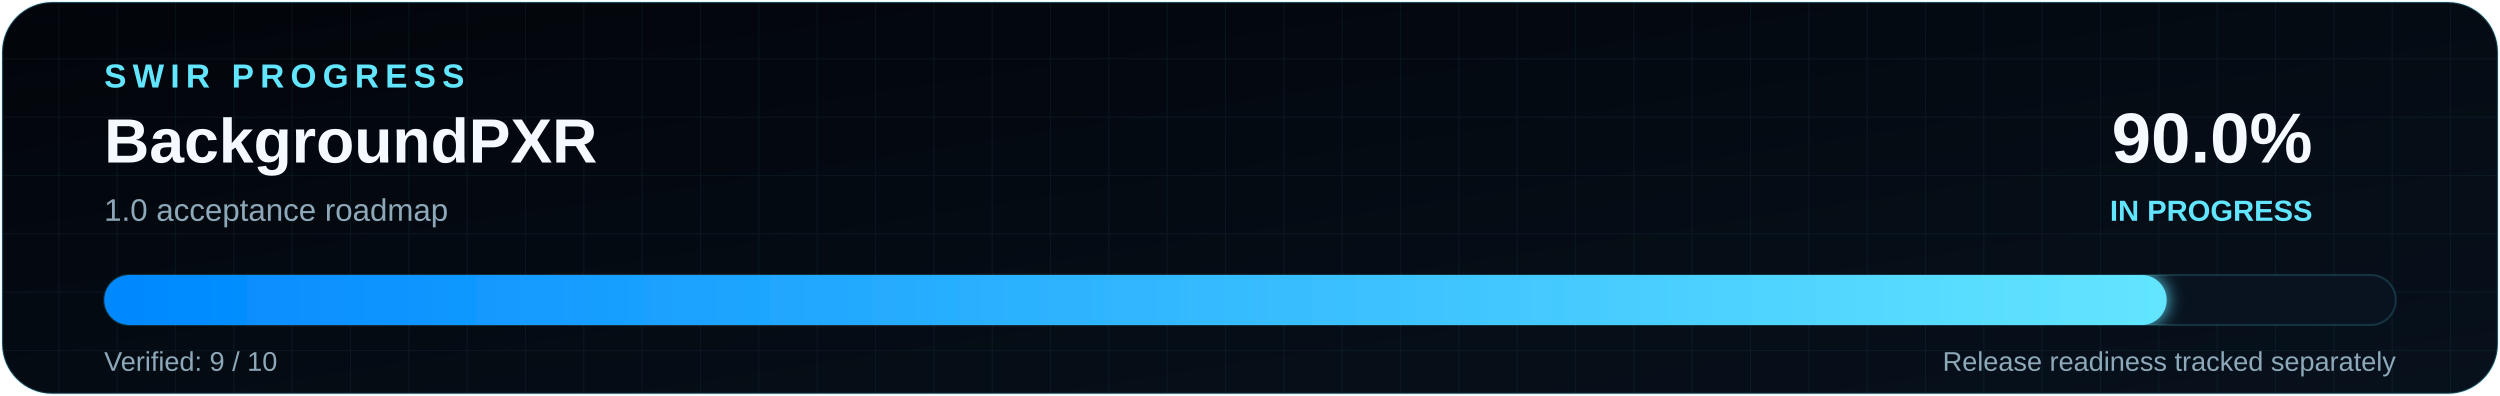
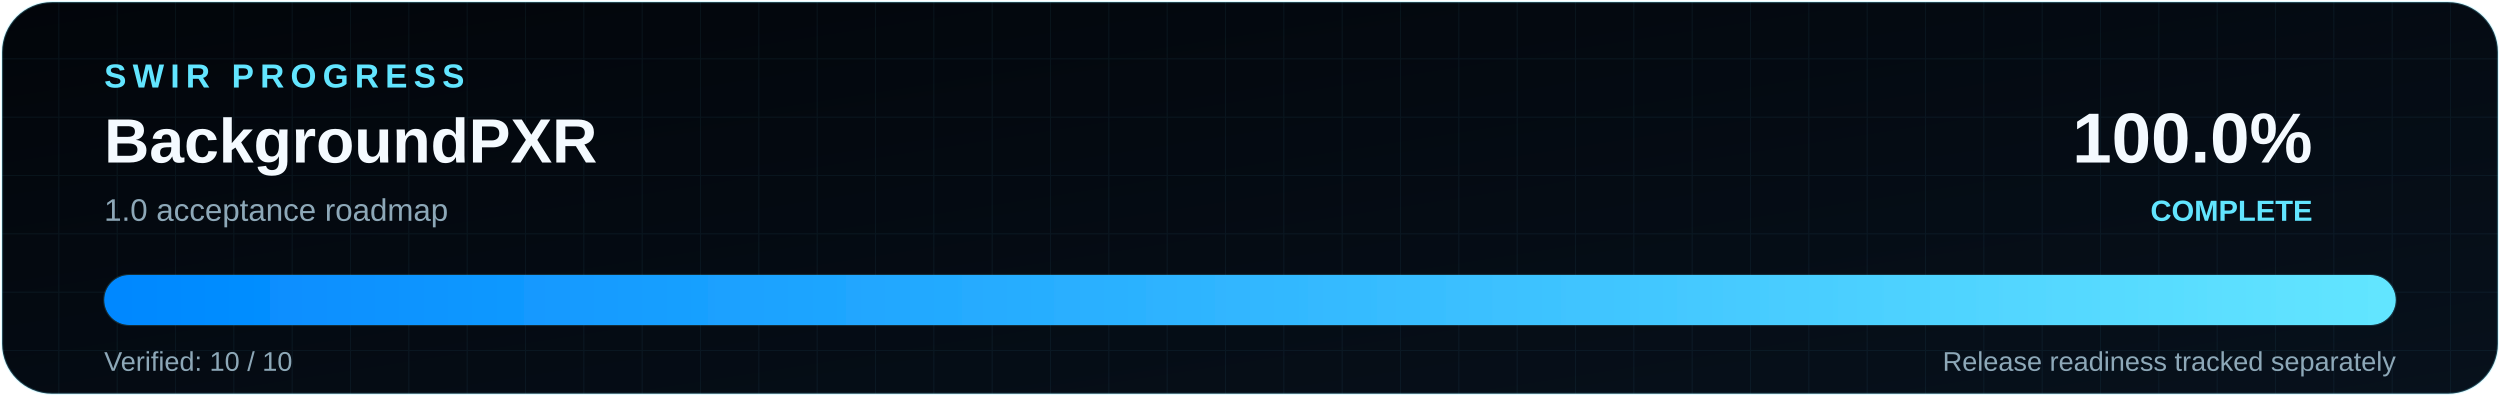
<svg xmlns="http://www.w3.org/2000/svg" width="1200" height="190" viewBox="0 0 1200 190" role="img" aria-labelledby="title desc">
  <defs>
    <linearGradient id="bg" x1="0" y1="0" x2="1" y2="1">
      <stop stop-color="#02050A" />
      <stop offset="1" stop-color="#07111C" />
    </linearGradient>
    <linearGradient id="fill" x1="0" y1="0" x2="1" y2="0">
      <stop stop-color="#0088FF" />
      <stop offset="1" stop-color="#62E5FF" />
    </linearGradient>
    <pattern id="grid" width="28" height="28" patternUnits="userSpaceOnUse">
      <path d="M28 0H0V28" fill="none" stroke="#62E5FF" stroke-opacity=".055" />
    </pattern>
    <filter id="glow" x="-40%" y="-100%" width="180%" height="300%">
      <feGaussianBlur stdDeviation="4" result="b" />
      <feMerge>
        <feMergeNode in="b" />
        <feMergeNode in="SourceGraphic" />
      </feMerge>
    </filter>
    <clipPath id="clip">
      <rect x="50" y="132" width="1100" height="24" rx="12" />
    </clipPath>
  </defs>
  <rect x="1" y="1" width="1198" height="188" rx="24" fill="url(#bg)" stroke="#62E5FF" stroke-opacity=".22" />
  <rect x="1" y="1" width="1198" height="188" rx="24" fill="url(#grid)" />
  <text x="50" y="42" fill="#62E5FF" font-family="Segoe UI,Arial,sans-serif" font-size="16" font-weight="700" letter-spacing="3">SWIR PROGRESS</text>
  <text x="50" y="78" fill="#F4FAFF" font-family="Segoe UI,Arial,sans-serif" font-size="30" font-weight="800">BackgroundPXR</text>
  <text x="50" y="106" fill="#8DA8B8" font-family="Segoe UI,Arial,sans-serif" font-size="15">1.0 acceptance roadmap</text>
-   <text x="1110" y="78" text-anchor="end" fill="#F4FAFF" font-family="Segoe UI,Arial,sans-serif" font-size="34" font-weight="800">90.0%</text>
-   <text x="1110" y="106" text-anchor="end" fill="#62E5FF" font-family="Segoe UI,Arial,sans-serif" font-size="14" font-weight="700">IN PROGRESS</text>
+   <text x="1110" y="78" text-anchor="end" fill="#F4FAFF" font-family="Segoe UI,Arial,sans-serif" font-size="34" font-weight="800">100.0%</text>
+   <text x="1110" y="106" text-anchor="end" fill="#62E5FF" font-family="Segoe UI,Arial,sans-serif" font-size="14" font-weight="700">COMPLETE</text>
  <rect x="50" y="132" width="1100" height="24" rx="12" fill="#08131F" stroke="#62E5FF" stroke-opacity=".16" />
-   <rect id="progress-fill" x="50" y="132" width="990.000" height="24" rx="12" fill="url(#fill)" filter="url(#glow)" clip-path="url(#clip)" />
-   <text x="50" y="178" fill="#8DA8B8" font-family="Segoe UI,Arial,sans-serif" font-size="13">Verified: 9 / 10</text>
+   <rect id="progress-fill" x="50" y="132" width="1100.000" height="24" rx="12" fill="url(#fill)" filter="url(#glow)" clip-path="url(#clip)" />
+   <text x="50" y="178" fill="#8DA8B8" font-family="Segoe UI,Arial,sans-serif" font-size="13">Verified: 10 / 10</text>
  <text x="1150" y="178" text-anchor="end" fill="#8DA8B8" font-family="Segoe UI,Arial,sans-serif" font-size="13">Release readiness tracked separately</text>
</svg>
